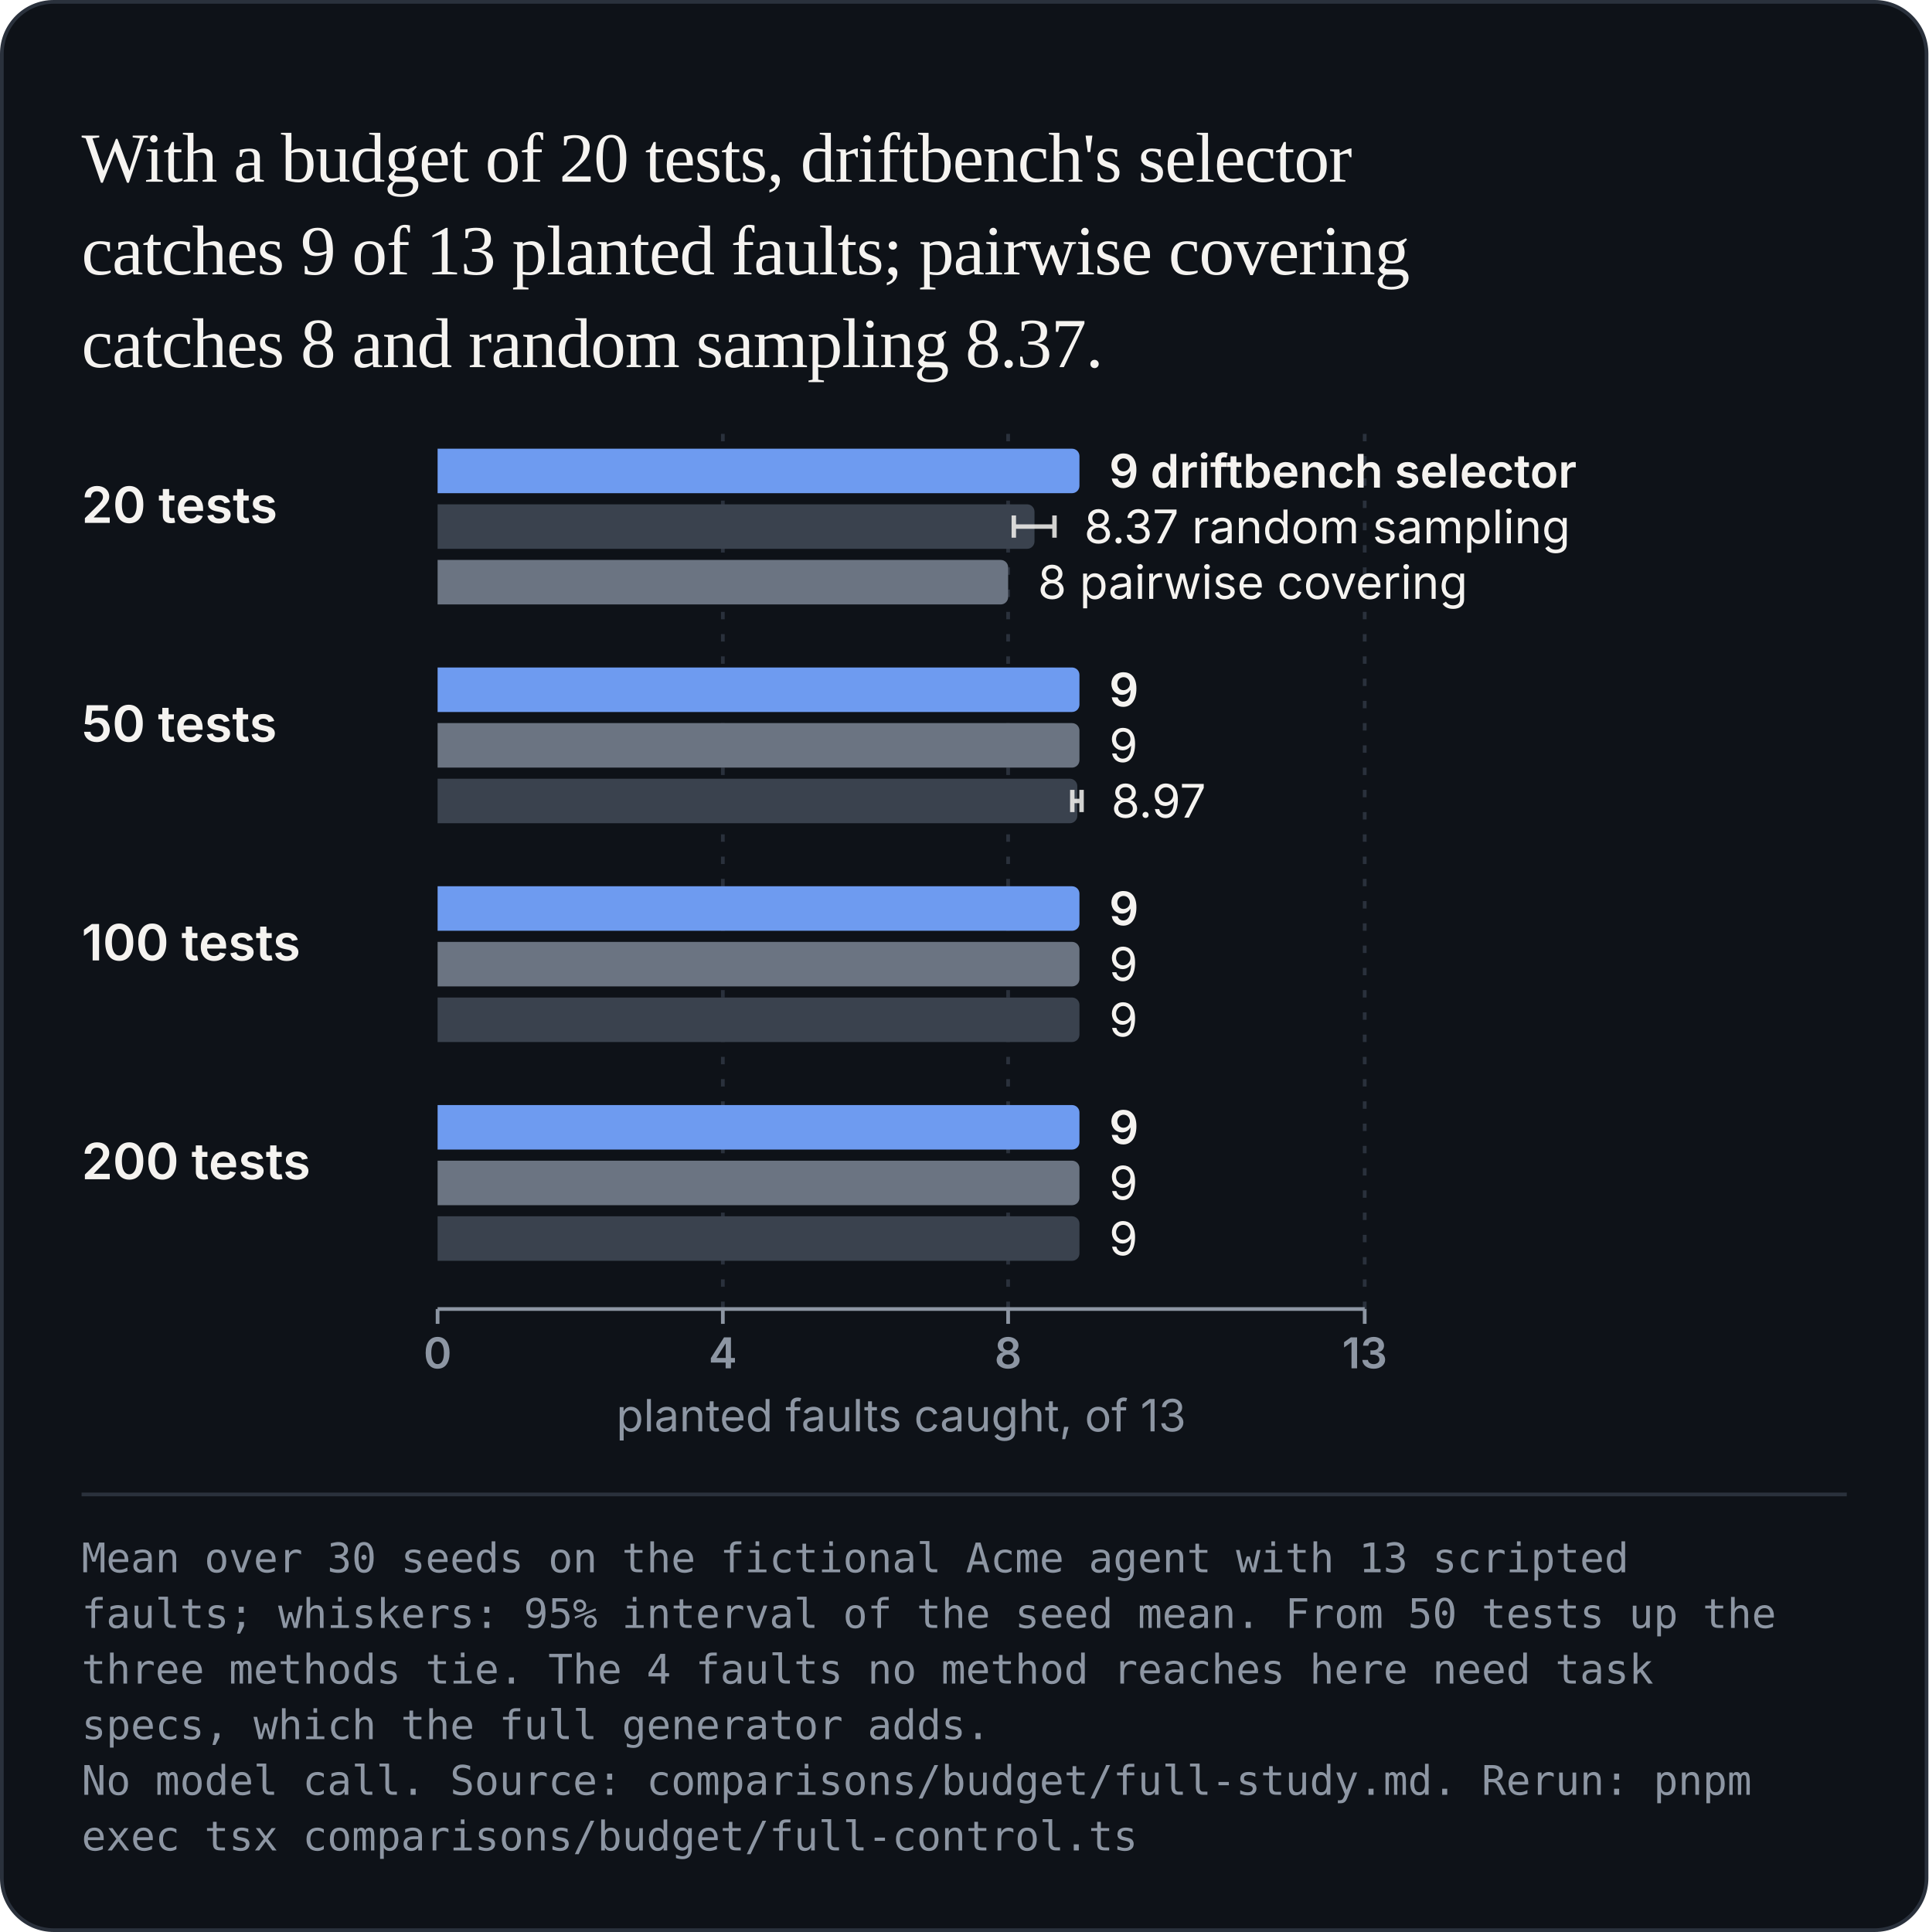
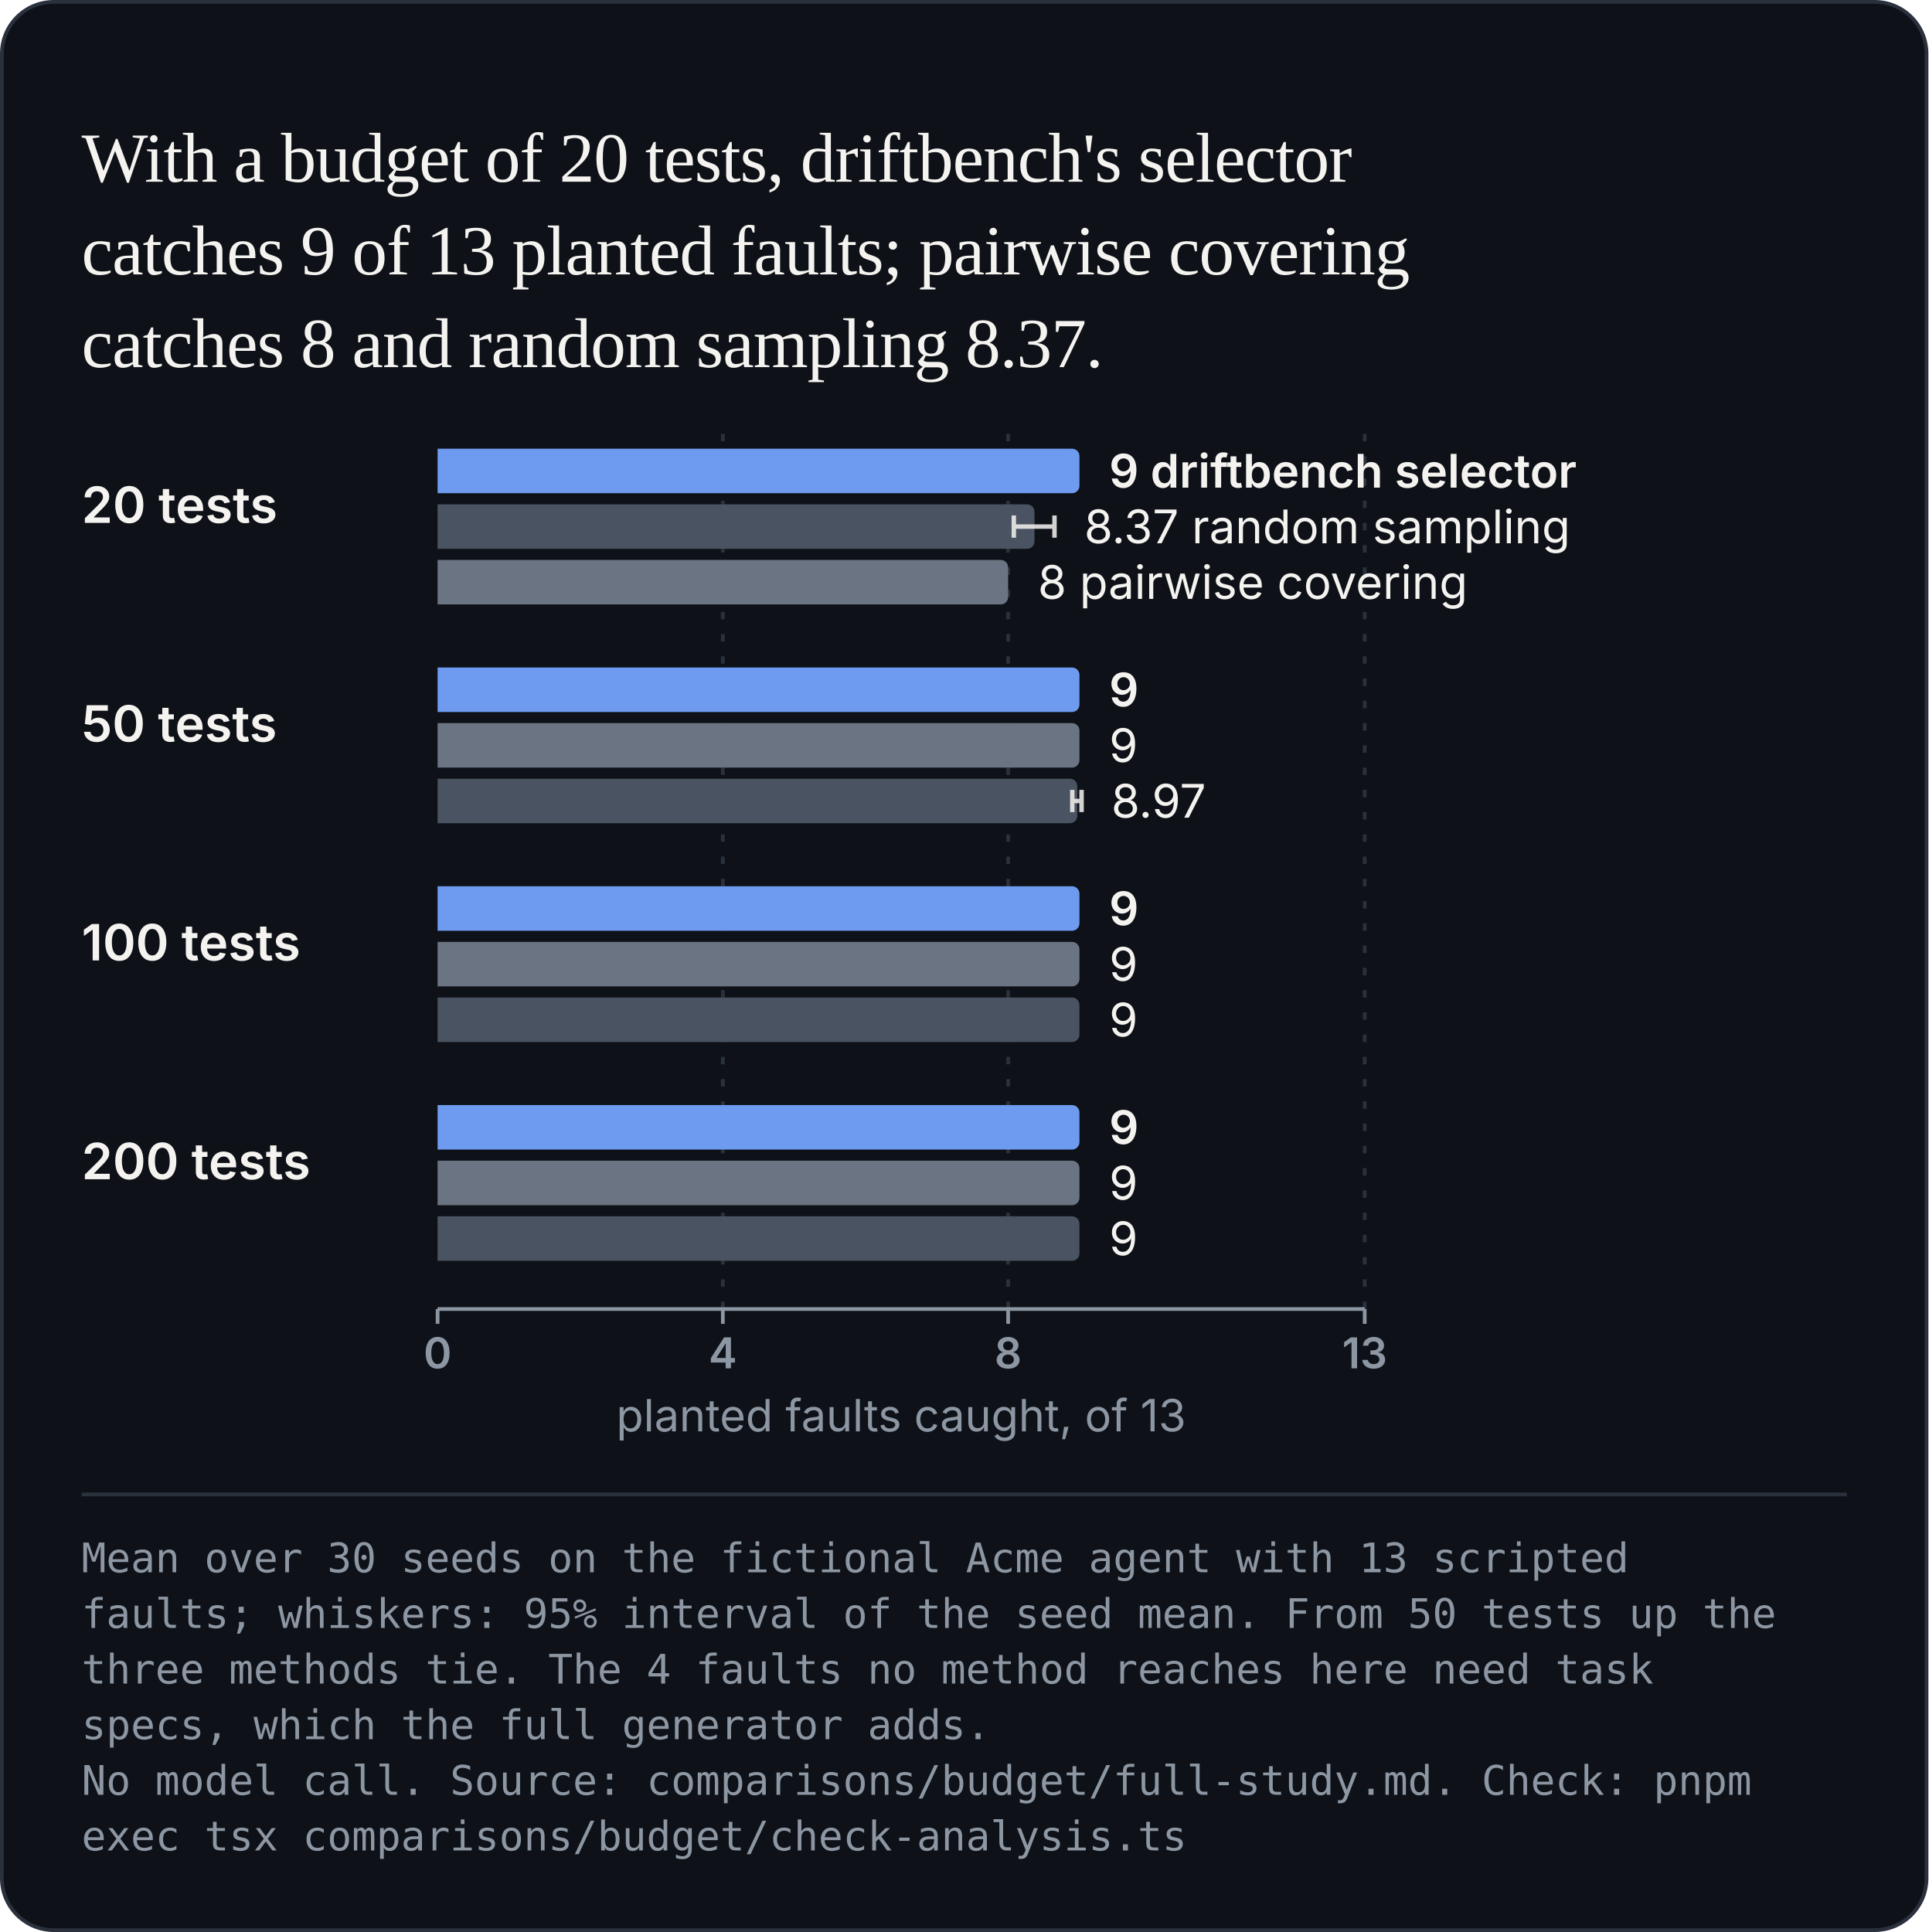
<svg xmlns="http://www.w3.org/2000/svg" viewBox="0 0 520 521" width="520" height="521" role="img" aria-label="With a budget of 20 tests, driftbench's selector catches 9 of 13 planted faults; pairwise covering catches 8 and random sampling 8.37.">
  <rect x="0.5" y="0.5" width="519" height="520" rx="14" fill="#0E1218" stroke="#2A313C" />
  <text x="22" y="49" font-family="'Libre Caslon Text', 'Libre Caslon Display', Georgia, 'Times New Roman', serif" font-size="19" fill="#F5F3F0" letter-spacing="-0.2">With a budget of 20 tests, driftbench's selector</text>
  <text x="22" y="74" font-family="'Libre Caslon Text', 'Libre Caslon Display', Georgia, 'Times New Roman', serif" font-size="19" fill="#F5F3F0" letter-spacing="-0.2">catches 9 of 13 planted faults; pairwise covering</text>
  <text x="22" y="99" font-family="'Libre Caslon Text', 'Libre Caslon Display', Georgia, 'Times New Roman', serif" font-size="19" fill="#F5F3F0" letter-spacing="-0.2">catches 8 and random sampling 8.37.</text>
  <line x1="194.92" y1="117" x2="194.92" y2="353" stroke="#2A313C" stroke-width="1" stroke-dasharray="2 4" />
  <line x1="271.85" y1="117" x2="271.85" y2="353" stroke="#2A313C" stroke-width="1" stroke-dasharray="2 4" />
  <line x1="368" y1="117" x2="368" y2="353" stroke="#2A313C" stroke-width="1" stroke-dasharray="2 4" />
  <text x="22" y="141" font-family="Geist, Inter, -apple-system, 'Segoe UI', Helvetica, Arial, sans-serif" font-size="13.5" font-weight="600" fill="#F5F3F0">20 tests</text>
  <path d="M118 121h171.08a2 2 0 0 1 2 2v8a2 2 0 0 1 -2 2h-171.08z" fill="#6E9BF0" />
  <text x="299.08" y="131.5" font-family="Geist, Inter, -apple-system, 'Segoe UI', Helvetica, Arial, sans-serif" font-size="12.5" font-weight="600" fill="#F5F3F0">9  driftbench selector</text>
-   <path d="M118 136h158.96a2 2 0 0 1 2 2v8a2 2 0 0 1 -2 2h-158.96z" fill="#3A424E" />
+   <path d="M118 136h158.96a2 2 0 0 1 2 2v8a2 2 0 0 1 -2 2h-158.96z" fill="#4A5361" />
  <path d="M273.38 139v6M273.38 142H284.35M284.35 139v6" stroke="#F5F3F0" stroke-width="1.2" fill="none" opacity="0.85" />
  <text x="292.35" y="146.5" font-family="Geist, Inter, -apple-system, 'Segoe UI', Helvetica, Arial, sans-serif" font-size="12.5" font-weight="400" fill="#F5F3F0">8.37  random sampling</text>
  <path d="M118 151h151.85a2 2 0 0 1 2 2v8a2 2 0 0 1 -2 2h-151.85z" fill="#6B7482" />
  <text x="279.85" y="161.5" font-family="Geist, Inter, -apple-system, 'Segoe UI', Helvetica, Arial, sans-serif" font-size="12.5" font-weight="400" fill="#F5F3F0">8  pairwise covering</text>
  <text x="22" y="200" font-family="Geist, Inter, -apple-system, 'Segoe UI', Helvetica, Arial, sans-serif" font-size="13.5" font-weight="600" fill="#F5F3F0">50 tests</text>
  <path d="M118 180h171.08a2 2 0 0 1 2 2v8a2 2 0 0 1 -2 2h-171.08z" fill="#6E9BF0" />
  <text x="299.08" y="190.5" font-family="Geist, Inter, -apple-system, 'Segoe UI', Helvetica, Arial, sans-serif" font-size="12.5" font-weight="600" fill="#F5F3F0">9</text>
  <path d="M118 195h171.08a2 2 0 0 1 2 2v8a2 2 0 0 1 -2 2h-171.08z" fill="#6B7482" />
  <text x="299.08" y="205.5" font-family="Geist, Inter, -apple-system, 'Segoe UI', Helvetica, Arial, sans-serif" font-size="12.5" font-weight="400" fill="#F5F3F0">9</text>
-   <path d="M118 210h170.5a2 2 0 0 1 2 2v8a2 2 0 0 1 -2 2h-170.5z" fill="#3A424E" />
+   <path d="M118 210h170.5a2 2 0 0 1 2 2v8a2 2 0 0 1 -2 2h-170.5z" fill="#4A5361" />
  <path d="M289.15 213v6M289.15 216H291.65M291.65 213v6" stroke="#F5F3F0" stroke-width="1.2" fill="none" opacity="0.85" />
  <text x="299.65" y="220.5" font-family="Geist, Inter, -apple-system, 'Segoe UI', Helvetica, Arial, sans-serif" font-size="12.5" font-weight="400" fill="#F5F3F0">8.97</text>
  <text x="22" y="259" font-family="Geist, Inter, -apple-system, 'Segoe UI', Helvetica, Arial, sans-serif" font-size="13.5" font-weight="600" fill="#F5F3F0">100 tests</text>
  <path d="M118 239h171.08a2 2 0 0 1 2 2v8a2 2 0 0 1 -2 2h-171.08z" fill="#6E9BF0" />
  <text x="299.08" y="249.5" font-family="Geist, Inter, -apple-system, 'Segoe UI', Helvetica, Arial, sans-serif" font-size="12.5" font-weight="600" fill="#F5F3F0">9</text>
  <path d="M118 254h171.08a2 2 0 0 1 2 2v8a2 2 0 0 1 -2 2h-171.08z" fill="#6B7482" />
  <text x="299.08" y="264.5" font-family="Geist, Inter, -apple-system, 'Segoe UI', Helvetica, Arial, sans-serif" font-size="12.5" font-weight="400" fill="#F5F3F0">9</text>
-   <path d="M118 269h171.08a2 2 0 0 1 2 2v8a2 2 0 0 1 -2 2h-171.08z" fill="#3A424E" />
+   <path d="M118 269h171.08a2 2 0 0 1 2 2v8a2 2 0 0 1 -2 2h-171.08z" fill="#4A5361" />
  <text x="299.08" y="279.5" font-family="Geist, Inter, -apple-system, 'Segoe UI', Helvetica, Arial, sans-serif" font-size="12.5" font-weight="400" fill="#F5F3F0">9</text>
  <text x="22" y="318" font-family="Geist, Inter, -apple-system, 'Segoe UI', Helvetica, Arial, sans-serif" font-size="13.5" font-weight="600" fill="#F5F3F0">200 tests</text>
  <path d="M118 298h171.08a2 2 0 0 1 2 2v8a2 2 0 0 1 -2 2h-171.08z" fill="#6E9BF0" />
  <text x="299.08" y="308.5" font-family="Geist, Inter, -apple-system, 'Segoe UI', Helvetica, Arial, sans-serif" font-size="12.5" font-weight="600" fill="#F5F3F0">9</text>
  <path d="M118 313h171.08a2 2 0 0 1 2 2v8a2 2 0 0 1 -2 2h-171.08z" fill="#6B7482" />
  <text x="299.08" y="323.5" font-family="Geist, Inter, -apple-system, 'Segoe UI', Helvetica, Arial, sans-serif" font-size="12.5" font-weight="400" fill="#F5F3F0">9</text>
-   <path d="M118 328h171.08a2 2 0 0 1 2 2v8a2 2 0 0 1 -2 2h-171.08z" fill="#3A424E" />
+   <path d="M118 328h171.08a2 2 0 0 1 2 2v8a2 2 0 0 1 -2 2h-171.08z" fill="#4A5361" />
  <text x="299.08" y="338.5" font-family="Geist, Inter, -apple-system, 'Segoe UI', Helvetica, Arial, sans-serif" font-size="12.5" font-weight="400" fill="#F5F3F0">9</text>
  <line x1="118" y1="353" x2="368" y2="353" stroke="#8D96A3" stroke-width="1" />
  <line x1="118" y1="353" x2="118" y2="357" stroke="#8D96A3" stroke-width="1" />
  <text x="118" y="369" text-anchor="middle" font-family="Geist, Inter, -apple-system, 'Segoe UI', Helvetica, Arial, sans-serif" font-size="11.5" font-weight="600" fill="#8D96A3">0</text>
  <line x1="194.92" y1="353" x2="194.92" y2="357" stroke="#8D96A3" stroke-width="1" />
  <text x="194.92" y="369" text-anchor="middle" font-family="Geist, Inter, -apple-system, 'Segoe UI', Helvetica, Arial, sans-serif" font-size="11.5" font-weight="600" fill="#8D96A3">4</text>
  <line x1="271.85" y1="353" x2="271.85" y2="357" stroke="#8D96A3" stroke-width="1" />
  <text x="271.85" y="369" text-anchor="middle" font-family="Geist, Inter, -apple-system, 'Segoe UI', Helvetica, Arial, sans-serif" font-size="11.5" font-weight="600" fill="#8D96A3">8</text>
  <line x1="368" y1="353" x2="368" y2="357" stroke="#8D96A3" stroke-width="1" />
  <text x="368" y="369" text-anchor="middle" font-family="Geist, Inter, -apple-system, 'Segoe UI', Helvetica, Arial, sans-serif" font-size="11.5" font-weight="600" fill="#8D96A3">13</text>
  <text x="243" y="386" text-anchor="middle" font-family="Geist, Inter, -apple-system, 'Segoe UI', Helvetica, Arial, sans-serif" font-size="12" fill="#8D96A3">planted faults caught, of 13</text>
  <line x1="22" y1="403" x2="498" y2="403" stroke="#2A313C" stroke-width="1" />
  <text x="22" y="424" font-family="'Geist Mono', ui-monospace, SFMono-Regular, Menlo, Consolas, monospace" font-size="11" fill="#8D96A3">Mean over 30 seeds on the fictional Acme agent with 13 scripted</text>
  <text x="22" y="439" font-family="'Geist Mono', ui-monospace, SFMono-Regular, Menlo, Consolas, monospace" font-size="11" fill="#8D96A3">faults; whiskers: 95% interval of the seed mean. From 50 tests up the</text>
  <text x="22" y="454" font-family="'Geist Mono', ui-monospace, SFMono-Regular, Menlo, Consolas, monospace" font-size="11" fill="#8D96A3">three methods tie. The 4 faults no method reaches here need task</text>
  <text x="22" y="469" font-family="'Geist Mono', ui-monospace, SFMono-Regular, Menlo, Consolas, monospace" font-size="11" fill="#8D96A3">specs, which the full generator adds.</text>
-   <text x="22" y="484" font-family="'Geist Mono', ui-monospace, SFMono-Regular, Menlo, Consolas, monospace" font-size="11" fill="#8D96A3">No model call. Source: comparisons/budget/full-study.md. Rerun: pnpm</text>
-   <text x="22" y="499" font-family="'Geist Mono', ui-monospace, SFMono-Regular, Menlo, Consolas, monospace" font-size="11" fill="#8D96A3">exec tsx comparisons/budget/full-control.ts</text>
+   <text x="22" y="484" font-family="'Geist Mono', ui-monospace, SFMono-Regular, Menlo, Consolas, monospace" font-size="11" fill="#8D96A3">No model call. Source: comparisons/budget/full-study.md. Check: pnpm</text>
+   <text x="22" y="499" font-family="'Geist Mono', ui-monospace, SFMono-Regular, Menlo, Consolas, monospace" font-size="11" fill="#8D96A3">exec tsx comparisons/budget/check-analysis.ts</text>
</svg>
